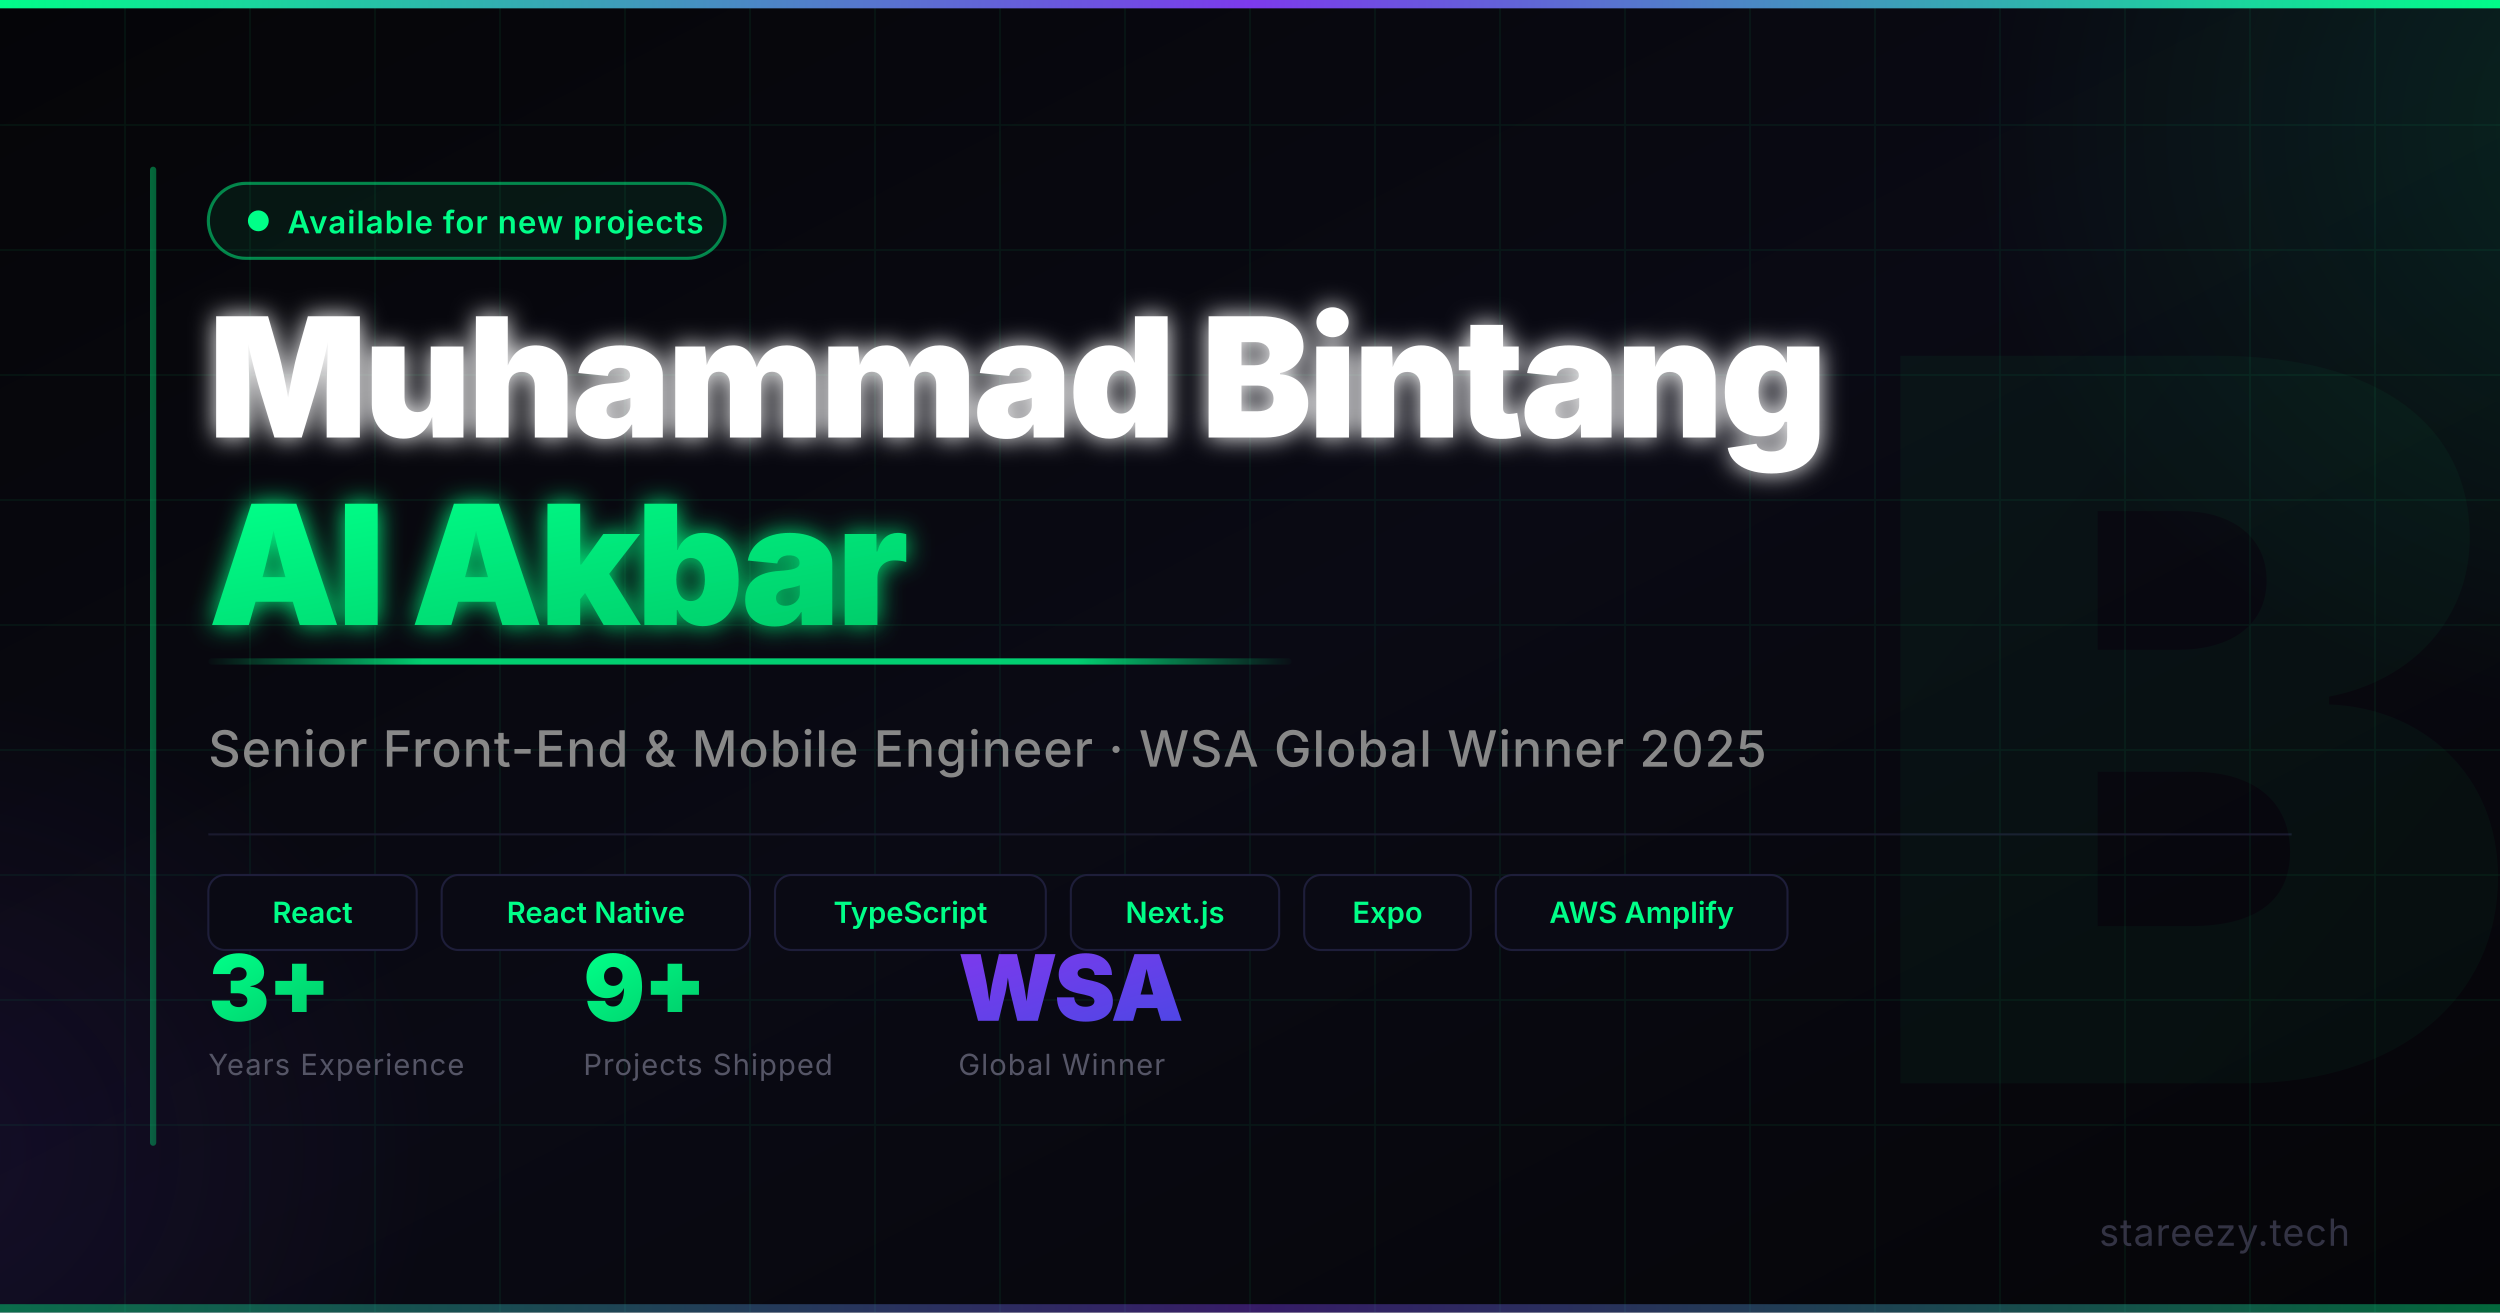
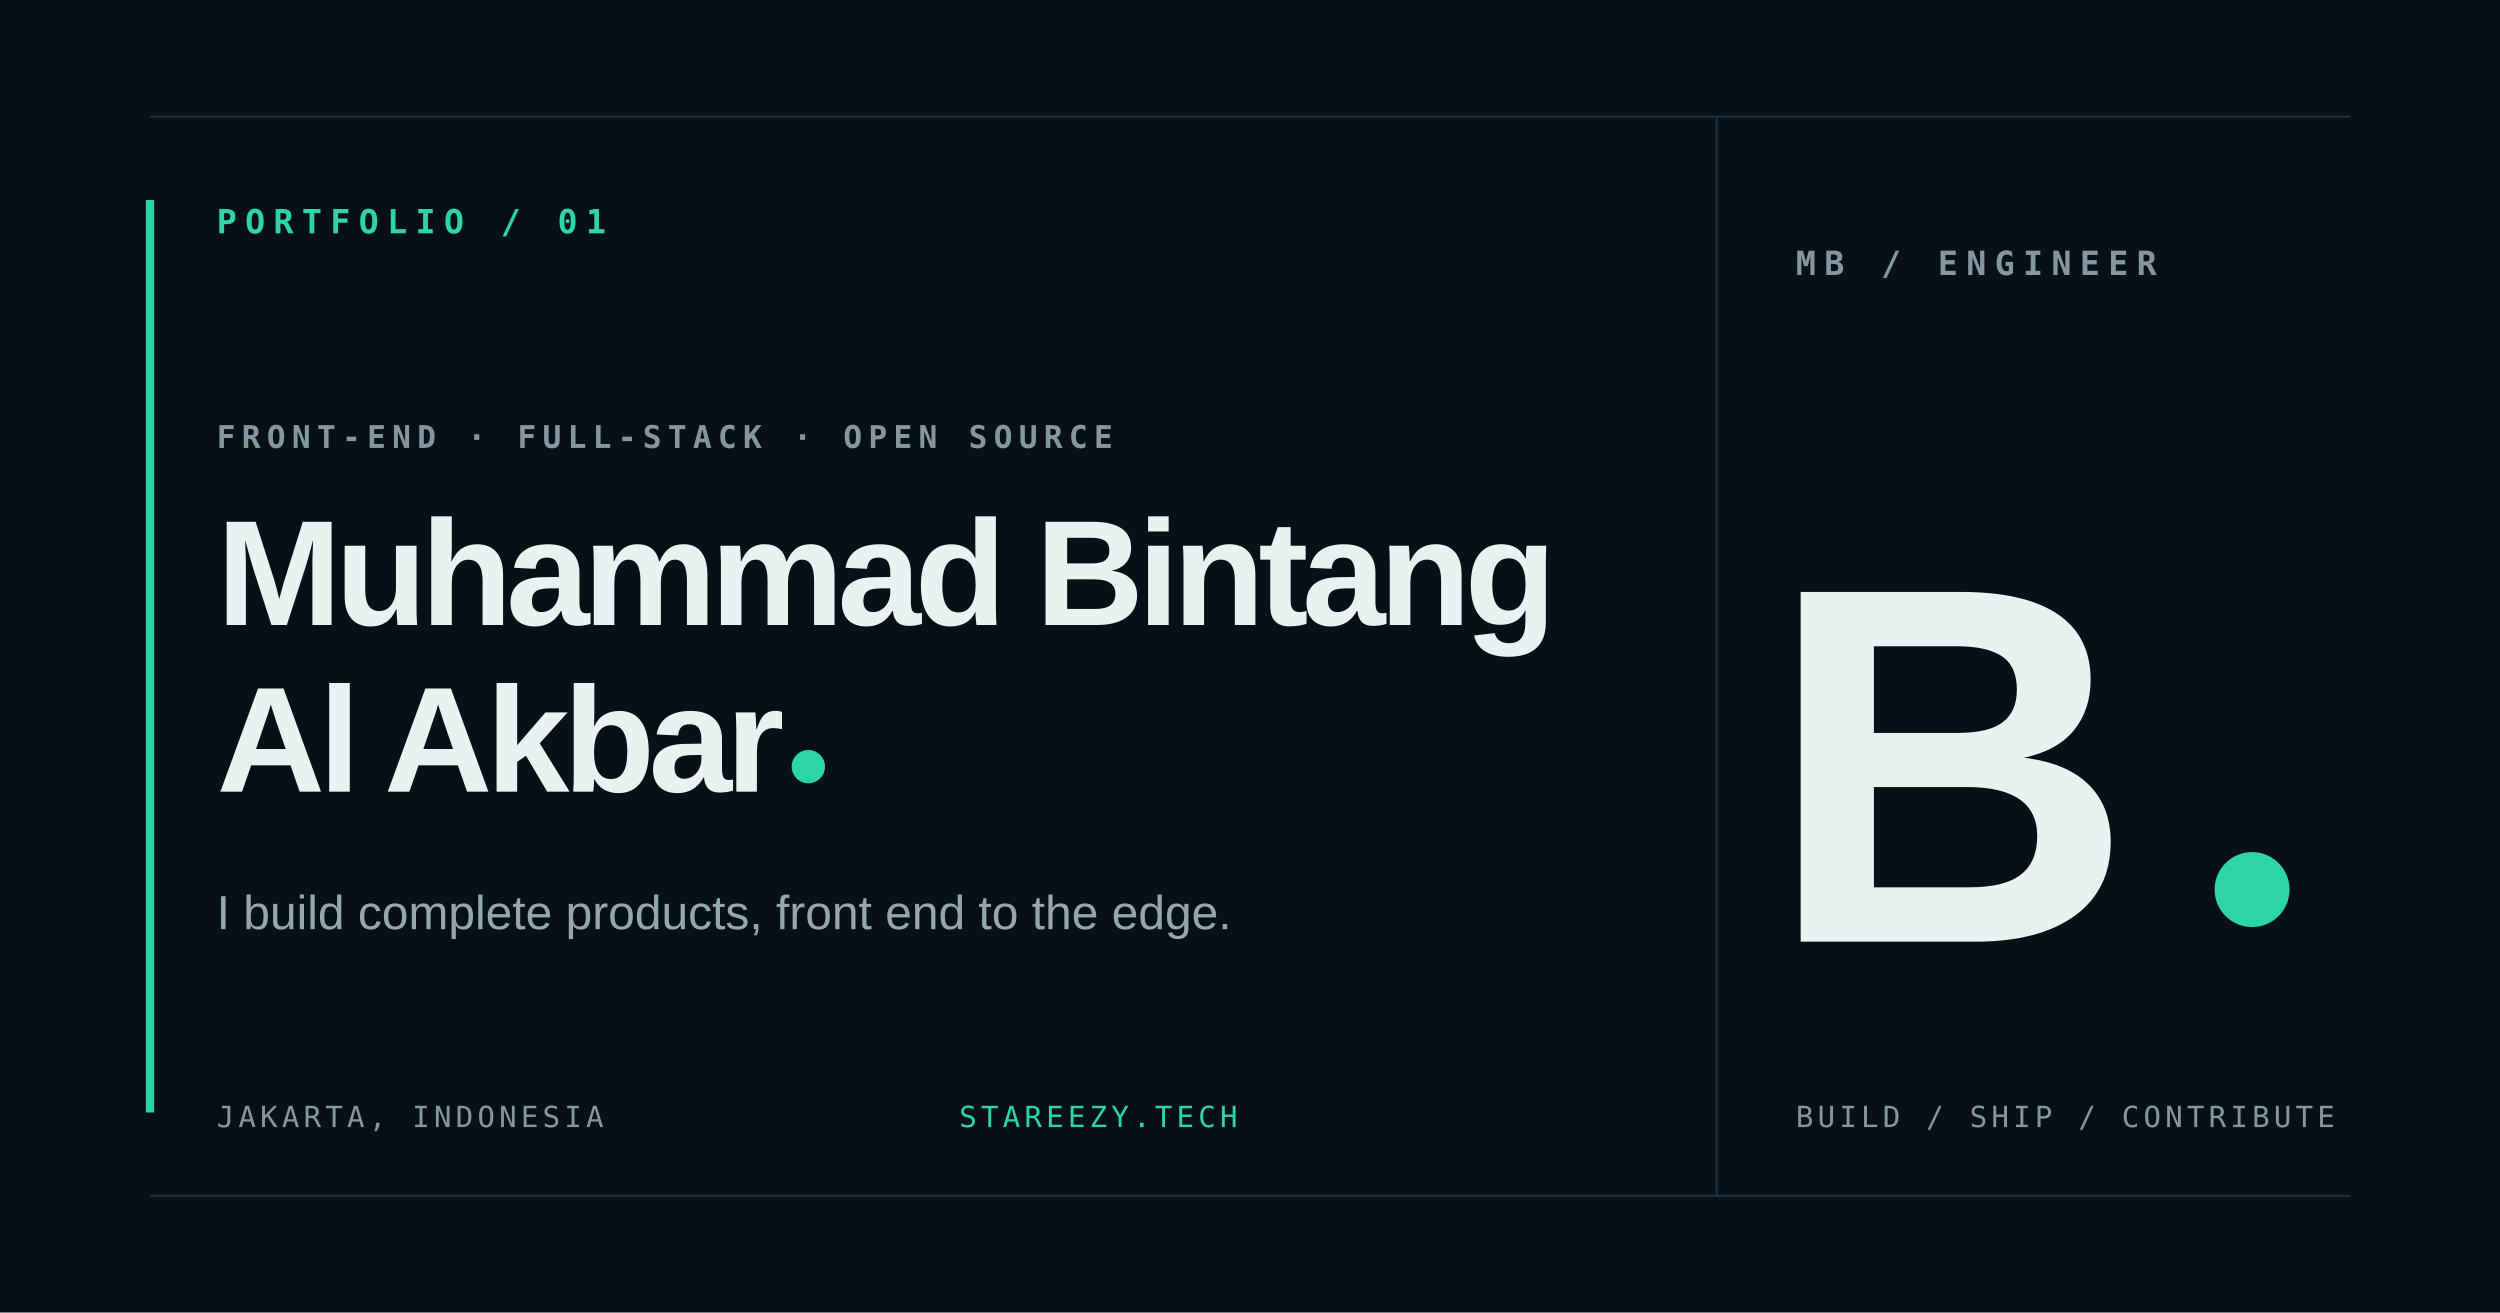
<svg xmlns="http://www.w3.org/2000/svg" viewBox="0 0 1200 630" width="1200" height="630">
-   <defs>
-     <linearGradient id="bg" x1="0%" y1="0%" x2="100%" y2="100%">
-       <stop offset="0%" stop-color="#050508" />
-       <stop offset="50%" stop-color="#0a0a14" />
-       <stop offset="100%" stop-color="#050508" />
-     </linearGradient>
-     <linearGradient id="brand" x1="0%" y1="0%" x2="100%" y2="100%">
-       <stop offset="0%" stop-color="#00ff88" />
-       <stop offset="100%" stop-color="#00cc6a" />
-     </linearGradient>
-     <linearGradient id="accent" x1="0%" y1="0%" x2="100%" y2="100%">
-       <stop offset="0%" stop-color="#7c3aed" />
-       <stop offset="100%" stop-color="#4f46e5" />
-     </linearGradient>
-     <linearGradient id="topBar" x1="0%" y1="0%" x2="100%" y2="0%">
-       <stop offset="0%" stop-color="#00ff88" />
-       <stop offset="50%" stop-color="#7c3aed" />
-       <stop offset="100%" stop-color="#00ff88" />
-     </linearGradient>
-     <linearGradient id="nameLine" x1="0%" y1="0%" x2="100%" y2="0%">
-       <stop offset="0%" stop-color="#00ff88" stop-opacity="0" />
-       <stop offset="20%" stop-color="#00ff88" stop-opacity="0.8" />
-       <stop offset="80%" stop-color="#00ff88" stop-opacity="0.8" />
-       <stop offset="100%" stop-color="#00ff88" stop-opacity="0" />
-     </linearGradient>
-     <radialGradient id="glowRight" cx="85%" cy="30%" r="45%">
-       <stop offset="0%" stop-color="#00ff88" stop-opacity="0.12" />
-       <stop offset="100%" stop-color="#00ff88" stop-opacity="0" />
-     </radialGradient>
-     <radialGradient id="glowLeft" cx="15%" cy="70%" r="40%">
-       <stop offset="0%" stop-color="#7c3aed" stop-opacity="0.1" />
-       <stop offset="100%" stop-color="#7c3aed" stop-opacity="0" />
-     </radialGradient>
-     <filter id="textGlow" x="-10%" y="-30%" width="120%" height="160%">
-       <feGaussianBlur stdDeviation="6" result="blur" />
-       <feMerge>
-         <feMergeNode in="blur" />
-         <feMergeNode in="SourceGraphic" />
-       </feMerge>
-     </filter>
-   </defs>
-   <rect width="1200" height="630" fill="url(#bg)" />
-   <ellipse cx="1020" cy="190" rx="380" ry="320" fill="url(#glowRight)" />
-   <ellipse cx="180" cy="440" rx="320" ry="280" fill="url(#glowLeft)" />
-   <g opacity="0.06">
-     <line x1="0" y1="60" x2="1200" y2="60" stroke="#00ff88" stroke-width="0.8" />
-     <line x1="0" y1="120" x2="1200" y2="120" stroke="#00ff88" stroke-width="0.8" />
-     <line x1="0" y1="180" x2="1200" y2="180" stroke="#00ff88" stroke-width="0.8" />
-     <line x1="0" y1="240" x2="1200" y2="240" stroke="#00ff88" stroke-width="0.8" />
-     <line x1="0" y1="300" x2="1200" y2="300" stroke="#00ff88" stroke-width="0.8" />
-     <line x1="0" y1="360" x2="1200" y2="360" stroke="#00ff88" stroke-width="0.8" />
-     <line x1="0" y1="420" x2="1200" y2="420" stroke="#00ff88" stroke-width="0.8" />
-     <line x1="0" y1="480" x2="1200" y2="480" stroke="#00ff88" stroke-width="0.8" />
-     <line x1="0" y1="540" x2="1200" y2="540" stroke="#00ff88" stroke-width="0.8" />
-     <line x1="60" y1="0" x2="60" y2="630" stroke="#00ff88" stroke-width="0.8" />
-     <line x1="120" y1="0" x2="120" y2="630" stroke="#00ff88" stroke-width="0.8" />
-     <line x1="180" y1="0" x2="180" y2="630" stroke="#00ff88" stroke-width="0.8" />
-     <line x1="240" y1="0" x2="240" y2="630" stroke="#00ff88" stroke-width="0.8" />
-     <line x1="300" y1="0" x2="300" y2="630" stroke="#00ff88" stroke-width="0.8" />
-     <line x1="360" y1="0" x2="360" y2="630" stroke="#00ff88" stroke-width="0.8" />
-     <line x1="420" y1="0" x2="420" y2="630" stroke="#00ff88" stroke-width="0.8" />
-     <line x1="480" y1="0" x2="480" y2="630" stroke="#00ff88" stroke-width="0.8" />
-     <line x1="540" y1="0" x2="540" y2="630" stroke="#00ff88" stroke-width="0.8" />
-     <line x1="600" y1="0" x2="600" y2="630" stroke="#00ff88" stroke-width="0.8" />
-     <line x1="660" y1="0" x2="660" y2="630" stroke="#00ff88" stroke-width="0.8" />
-     <line x1="720" y1="0" x2="720" y2="630" stroke="#00ff88" stroke-width="0.8" />
-     <line x1="780" y1="0" x2="780" y2="630" stroke="#00ff88" stroke-width="0.8" />
-     <line x1="840" y1="0" x2="840" y2="630" stroke="#00ff88" stroke-width="0.8" />
-     <line x1="900" y1="0" x2="900" y2="630" stroke="#00ff88" stroke-width="0.8" />
-     <line x1="960" y1="0" x2="960" y2="630" stroke="#00ff88" stroke-width="0.8" />
-     <line x1="1020" y1="0" x2="1020" y2="630" stroke="#00ff88" stroke-width="0.8" />
-     <line x1="1080" y1="0" x2="1080" y2="630" stroke="#00ff88" stroke-width="0.8" />
-     <line x1="1140" y1="0" x2="1140" y2="630" stroke="#00ff88" stroke-width="0.8" />
-   </g>
-   <rect x="0" y="0" width="1200" height="4" fill="url(#topBar)" />
-   <rect x="72" y="80" width="3" height="470" rx="1.5" fill="url(#brand)" opacity="0.4" />
-   <rect x="100" y="88" width="248" height="36" rx="18" fill="none" stroke="#00ff88" stroke-width="1.5" stroke-opacity="0.5" />
-   <rect x="100" y="88" width="248" height="36" rx="18" fill="#00ff88" fill-opacity="0.07" />
-   <circle cx="124" cy="106" r="5" fill="#00ff88" />
-   <text x="138" y="112" font-family="'SF Pro Display','Inter',system-ui,sans-serif" font-size="15" font-weight="600" fill="#00ff88" letter-spacing="0.5">Available for new projects</text>
-   <text x="100" y="210" font-family="'SF Pro Display','Inter',system-ui,sans-serif" font-size="80" font-weight="900" fill="#ffffff" letter-spacing="-2" filter="url(#textGlow)">Muhammad Bintang</text>
-   <text x="100" y="300" font-family="'SF Pro Display','Inter',system-ui,sans-serif" font-size="80" font-weight="900" fill="url(#brand)" letter-spacing="-2" filter="url(#textGlow)">Al Akbar</text>
-   <rect x="100" y="316" width="520" height="3" rx="1.5" fill="url(#nameLine)" />
-   <text x="100" y="368" font-family="'SF Pro Display','Inter',system-ui,sans-serif" font-size="24" font-weight="500" fill="#888888" letter-spacing="0.5">Senior Front-End &amp; Mobile Engineer  ·  WSA Global Winner 2025</text>
-   <rect x="100" y="400" width="1000" height="1" fill="#1a1a2e" />
-   <g transform="translate(100, 420)">
-     <rect x="0" y="0" width="100" height="36" rx="8" fill="#0a0a14" stroke="#1e1e3a" stroke-width="1" />
-     <text x="50" y="23" font-family="'SF Pro Display','Inter',system-ui,sans-serif" font-size="14" font-weight="600" fill="#00ff88" text-anchor="middle">React</text>
-     <rect x="112" y="0" width="148" height="36" rx="8" fill="#0a0a14" stroke="#1e1e3a" stroke-width="1" />
-     <text x="186" y="23" font-family="'SF Pro Display','Inter',system-ui,sans-serif" font-size="14" font-weight="600" fill="#00ff88" text-anchor="middle">React Native</text>
-     <rect x="272" y="0" width="130" height="36" rx="8" fill="#0a0a14" stroke="#1e1e3a" stroke-width="1" />
-     <text x="337" y="23" font-family="'SF Pro Display','Inter',system-ui,sans-serif" font-size="14" font-weight="600" fill="#00ff88" text-anchor="middle">TypeScript</text>
-     <rect x="414" y="0" width="100" height="36" rx="8" fill="#0a0a14" stroke="#1e1e3a" stroke-width="1" />
-     <text x="464" y="23" font-family="'SF Pro Display','Inter',system-ui,sans-serif" font-size="14" font-weight="600" fill="#00ff88" text-anchor="middle">Next.js</text>
-     <rect x="526" y="0" width="80" height="36" rx="8" fill="#0a0a14" stroke="#1e1e3a" stroke-width="1" />
-     <text x="566" y="23" font-family="'SF Pro Display','Inter',system-ui,sans-serif" font-size="14" font-weight="600" fill="#00ff88" text-anchor="middle">Expo</text>
-     <rect x="618" y="0" width="140" height="36" rx="8" fill="#0a0a14" stroke="#1e1e3a" stroke-width="1" />
-     <text x="688" y="23" font-family="'SF Pro Display','Inter',system-ui,sans-serif" font-size="14" font-weight="600" fill="#00ff88" text-anchor="middle">AWS Amplify</text>
-   </g>
-   <g transform="translate(100, 490)">
-     <text x="0" y="0" font-family="'SF Pro Display','Inter',system-ui,sans-serif" font-size="44" font-weight="900" fill="url(#brand)" letter-spacing="-1">3+</text>
-     <text x="0" y="26" font-family="'SF Pro Display','Inter',system-ui,sans-serif" font-size="14" fill="#555566" letter-spacing="0.5">Years Experience</text>
-     <text x="180" y="0" font-family="'SF Pro Display','Inter',system-ui,sans-serif" font-size="44" font-weight="900" fill="url(#brand)" letter-spacing="-1">9+</text>
-     <text x="180" y="26" font-family="'SF Pro Display','Inter',system-ui,sans-serif" font-size="14" fill="#555566" letter-spacing="0.5">Projects Shipped</text>
-     <text x="360" y="0" font-family="'SF Pro Display','Inter',system-ui,sans-serif" font-size="44" font-weight="900" fill="url(#accent)" letter-spacing="-1">WSA</text>
-     <text x="360" y="26" font-family="'SF Pro Display','Inter',system-ui,sans-serif" font-size="14" fill="#555566" letter-spacing="0.5">Global Winner</text>
-   </g>
-   <text x="1050" y="520" font-family="'SF Pro Display','Inter',system-ui,sans-serif" font-size="480" font-weight="900" fill="url(#brand)" text-anchor="middle" opacity="0.04" letter-spacing="-20">B</text>
-   <text x="1128" y="598" font-family="'SF Pro Display','Inter',system-ui,sans-serif" font-size="18" fill="#333344" text-anchor="end" letter-spacing="0.5">stareezy.tech</text>
-   <rect x="0" y="626" width="1200" height="4" fill="url(#topBar)" opacity="0.4" />
+   <rect width="1200" height="630" fill="#071016" />
+   <path d="M72 56H1128" fill="none" stroke="#1B3041" />
+   <path d="M72 574H1128" fill="none" stroke="#1B3041" />
+   <path d="M824 56V574" fill="none" stroke="#1B3041" />
+   <path d="M72 96V534" fill="none" stroke="#2DD4A7" stroke-width="4" />
+   <text x="104" y="112" fill="#2DD4A7" font-family="ui-monospace, SFMono-Regular, Menlo, Consolas, monospace" font-size="16" font-weight="600" letter-spacing="4">PORTFOLIO / 01</text>
+   <text x="104" y="215" fill="#8497A0" font-family="ui-monospace, SFMono-Regular, Menlo, Consolas, monospace" font-size="15" font-weight="600" letter-spacing="3">FRONT-END · FULL-STACK · OPEN SOURCE</text>
+   <text x="104" y="300" fill="#E9F2F1" font-family="Arial, Helvetica, sans-serif" font-size="72" font-weight="700" letter-spacing="-3">Muhammad Bintang</text>
+   <text x="104" y="380" fill="#E9F2F1" font-family="Arial, Helvetica, sans-serif" font-size="72" font-weight="700" letter-spacing="-3">Al Akbar</text>
+   <circle cx="388" cy="368" r="8" fill="#2DD4A7" />
+   <text x="104" y="446" fill="#93A8AD" font-family="Arial, Helvetica, sans-serif" font-size="23">I build complete products, front end to the edge.</text>
+   <text x="104" y="541" fill="#8497A0" font-family="ui-monospace, SFMono-Regular, Menlo, Consolas, monospace" font-size="14" letter-spacing="2">JAKARTA, INDONESIA</text>
+   <text x="594" y="541" fill="#2DD4A7" font-family="ui-monospace, SFMono-Regular, Menlo, Consolas, monospace" font-size="14" letter-spacing="2" text-anchor="end">STAREEZY.TECH</text>
+   <text x="862" y="132" fill="#8497A0" font-family="ui-monospace, SFMono-Regular, Menlo, Consolas, monospace" font-size="16" font-weight="600" letter-spacing="4">MB / ENGINEER</text>
+   <text x="848" y="452" fill="#E9F2F1" font-family="Arial, Helvetica, sans-serif" font-size="244" font-weight="700" letter-spacing="-18">B</text>
+   <circle cx="1081" cy="427" r="18" fill="#2DD4A7" />
+   <text x="862" y="541" fill="#8497A0" font-family="ui-monospace, SFMono-Regular, Menlo, Consolas, monospace" font-size="14" letter-spacing="2">BUILD / SHIP / CONTRIBUTE</text>
</svg>
